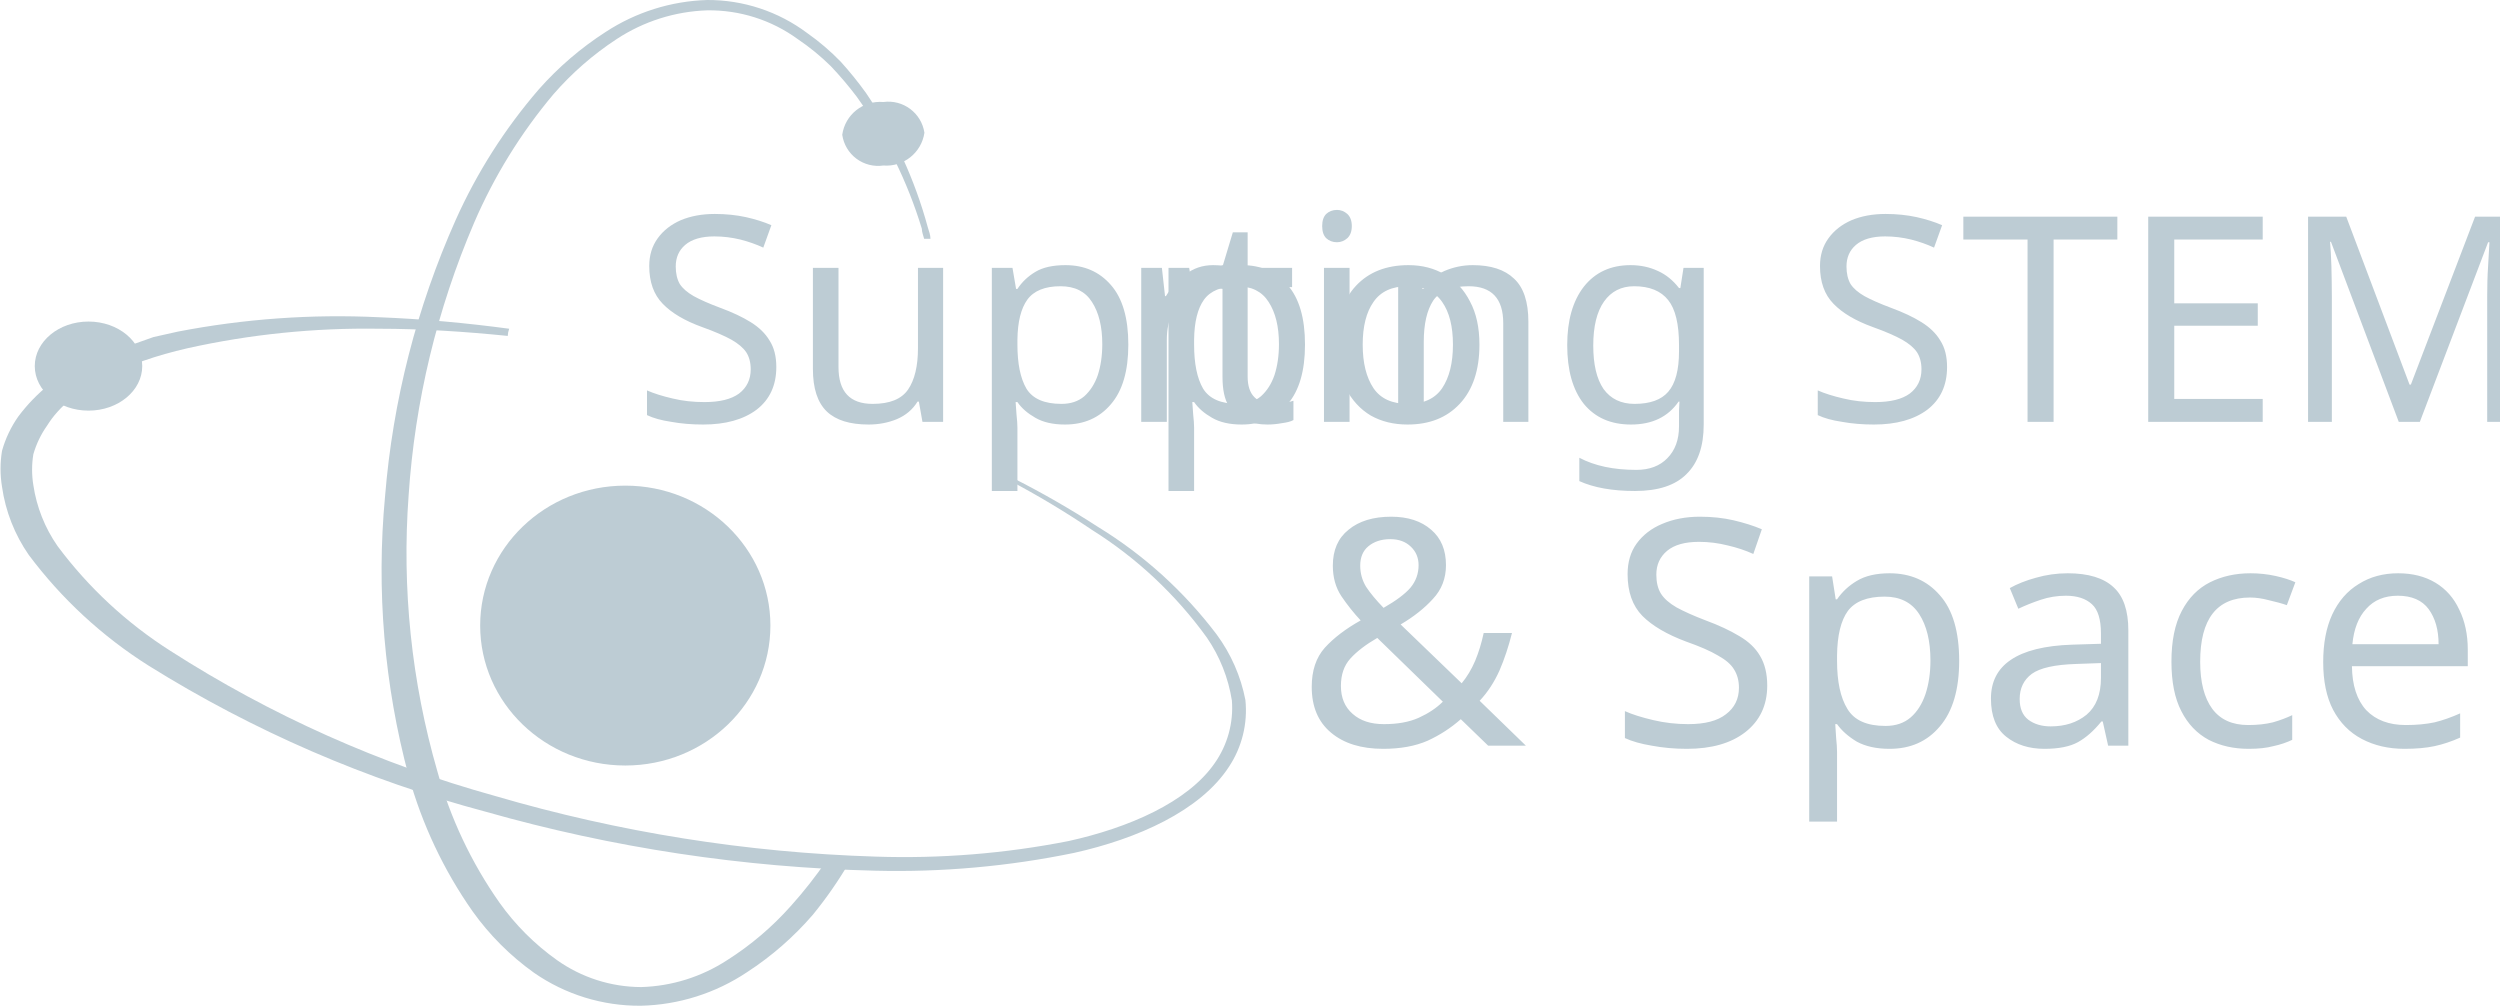
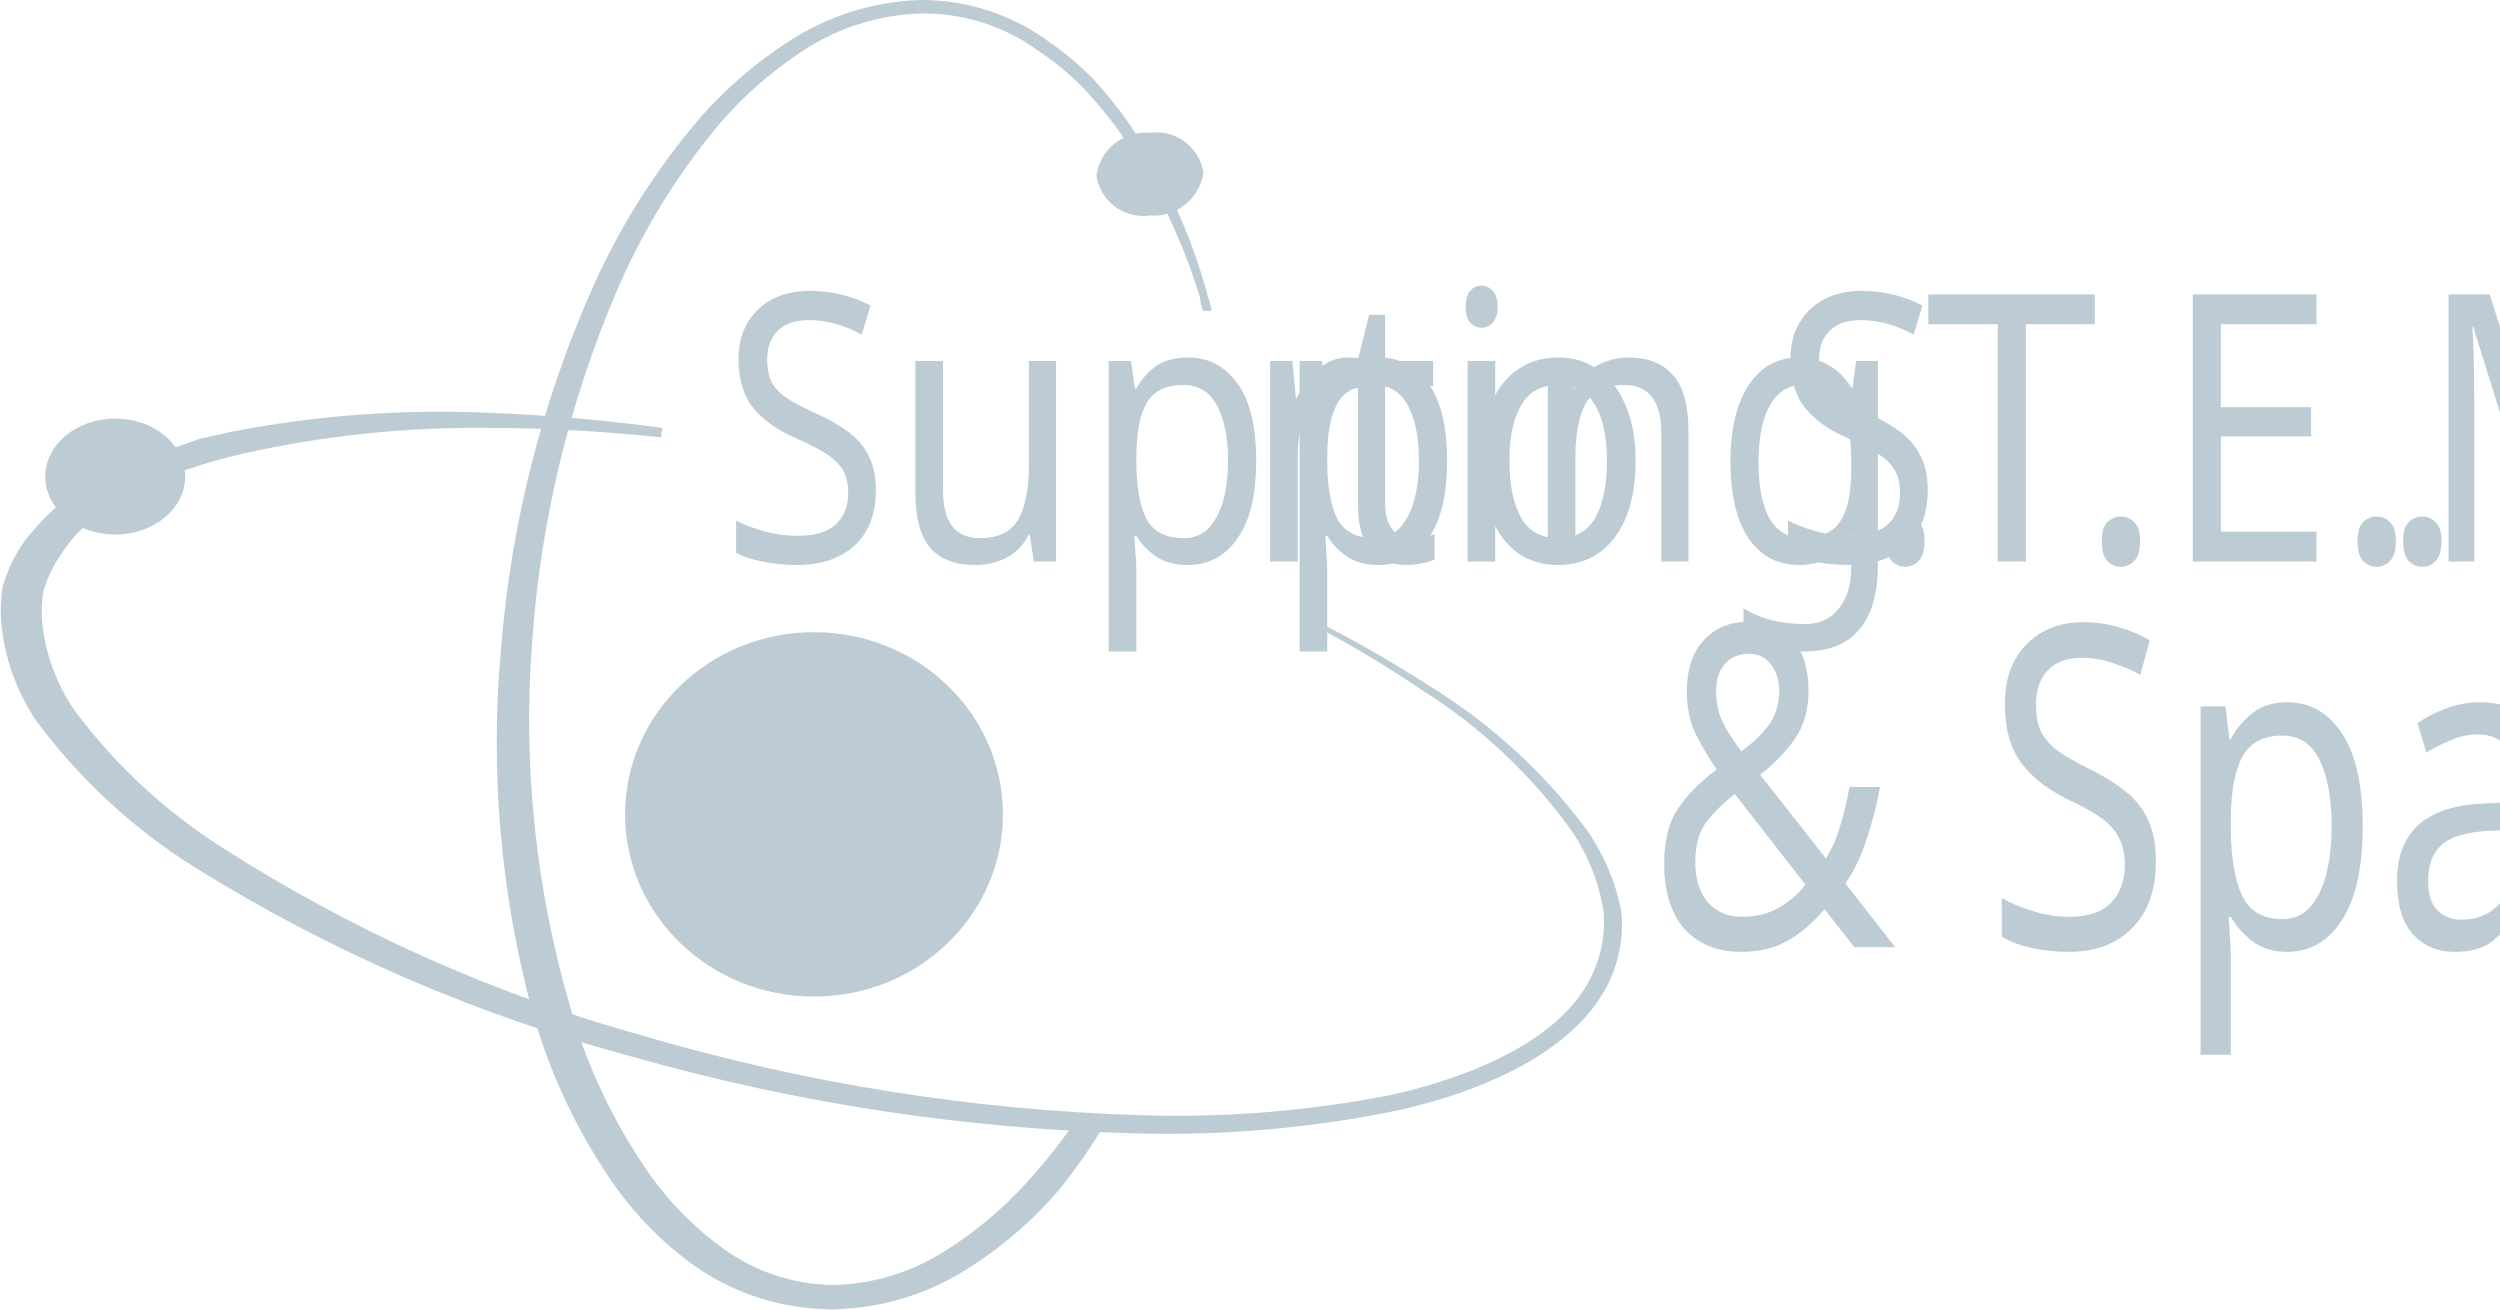
- <svg xmlns="http://www.w3.org/2000/svg" id="Layer_1" data-name="Layer 1" viewBox="0 0 87 35">
+ <svg xmlns="http://www.w3.org/2000/svg" id="Layer_1" data-name="Layer 1" viewBox="0 0 66.83 35">
  <defs>
-     <style>.cls-1,.cls-2,.cls-4{fill:#bdccd4;}.cls-2{font-size:10px;}.cls-2,.cls-4{font-family:GillSansMT-Condensed, Gill Sans MT Condensed;}.cls-3{letter-spacing:0.02em;}.cls-4{font-size:11px;}</style>
+     <style>.cls-1,.cls-2,.cls-6{fill:#bdccd4;}.cls-2{font-size:10px;}.cls-2,.cls-6{font-family:GillSansMT-Condensed, Gill Sans MT Condensed;}.cls-3{letter-spacing:0.02em;}.cls-4{letter-spacing:0.02em;}.cls-5{letter-spacing:-0.1em;}.cls-6{font-size:12px;}</style>
  </defs>
  <path class="cls-1" d="M32.17,4.62a1.34,1.34,0,0,1-1.43,1.14,1.26,1.26,0,0,1-1.43-1.07,1.33,1.33,0,0,1,1.43-1.14A1.27,1.27,0,0,1,32.17,4.62Z" />
  <path class="cls-1" d="M43.34,24.36a5.65,5.65,0,0,0-1-2.28,15,15,0,0,0-4.14-3.75,32,32,0,0,0-2.92-1.68l-.15.07A30.72,30.72,0,0,1,38,18.44,14.33,14.33,0,0,1,42,22.19a5.33,5.33,0,0,1,.87,2.19,3.34,3.34,0,0,1-.6,2.18c-.94,1.36-3,2.25-5.09,2.71a29.57,29.57,0,0,1-6.71.54A52.85,52.85,0,0,1,17.23,27.7a41.38,41.38,0,0,1-11.3-5.05A14.79,14.79,0,0,1,2,19a5,5,0,0,1-.84-2.12,3.34,3.34,0,0,1,0-1.07,3.3,3.3,0,0,1,.48-1c.82-1.33,2.79-2.21,4.88-2.69a28.64,28.64,0,0,1,6.66-.68c1.5,0,3,.1,4.49.25a.8.8,0,0,1,.05-.25c-1.49-.2-3-.34-4.53-.4a29.39,29.39,0,0,0-7,.5l-.85.19L4.58,12A11.52,11.52,0,0,0,3,12.59a6.12,6.12,0,0,0-2.36,1.9,3.89,3.89,0,0,0-.57,1.2,3.84,3.84,0,0,0,0,1.25A5.52,5.52,0,0,0,1,19.31a15.61,15.61,0,0,0,4.18,3.86,43.05,43.05,0,0,0,11.73,5.08A54.21,54.21,0,0,0,30.45,30.3a30.45,30.45,0,0,0,6.93-.62c2.2-.49,4.39-1.46,5.39-3A3.55,3.55,0,0,0,43.34,24.36Z" />
  <path class="cls-1" d="M28.77,29.94a15.45,15.45,0,0,1-1.25,1.59,10.45,10.45,0,0,1-2.21,1.88,5.78,5.78,0,0,1-3,.94,5.1,5.1,0,0,1-2.93-.94,8.5,8.5,0,0,1-2-2,14.88,14.88,0,0,1-2.16-4.57,27.34,27.34,0,0,1-1-9.6A29,29,0,0,1,16.5,7.75a18,18,0,0,1,2.76-4.47,10.61,10.61,0,0,1,2.2-1.92,6.1,6.1,0,0,1,3.15-1,5.23,5.23,0,0,1,3.15,1,8.1,8.1,0,0,1,1.15.94,12.54,12.54,0,0,1,.9,1.06,15.77,15.77,0,0,1,2.27,4.6c0,.12.05.23.08.35l.22,0c0-.13-.05-.26-.09-.39a15.57,15.57,0,0,0-2.15-4.68,12.4,12.4,0,0,0-.88-1.09,8.19,8.19,0,0,0-1.17-1A5.76,5.76,0,0,0,24.61,0a6.83,6.83,0,0,0-3.53,1.11,11.18,11.18,0,0,0-2.33,2,18.57,18.57,0,0,0-2.89,4.54,29.47,29.47,0,0,0-2.46,9.62A27.61,27.61,0,0,0,14.22,27a15.34,15.34,0,0,0,2.23,4.72,9.17,9.17,0,0,0,2.13,2.13A6.43,6.43,0,0,0,22.3,35,6.94,6.94,0,0,0,26,33.83a10.77,10.77,0,0,0,2.29-2A14.42,14.42,0,0,0,29.56,30Z" />
  <ellipse class="cls-1" cx="21.76" cy="21.77" rx="5.05" ry="4.87" />
  <ellipse class="cls-1" cx="3.08" cy="12.74" rx="1.87" ry="1.55" />
-   <text class="cls-2" transform="translate(22 14.68)">Suppo<tspan class="cls-3" x="16.87" y="0">r</tspan>
-     <tspan x="19.62" y="0">ting STEM </tspan>
+   <text class="cls-2" transform="translate(19.25 15.01) scale(0.83 1)">Suppo<tspan class="cls-3" x="16.87" y="0">r</tspan>
+     <tspan x="19.62" y="0">ting </tspan>
+     <tspan class="cls-4" x="33.88" y="0">S</tspan>
+     <tspan x="36.84" y="0">.T.E.M</tspan>
+     <tspan class="cls-5" x="53.49" y="0">.</tspan>
+     <tspan x="54.26" y="0"> </tspan>
  </text>
-   <text class="cls-4" transform="translate(45.07 25.95)">&amp; Space</text>
+   <text class="cls-6" transform="translate(44 25.32) scale(0.76 1)">&amp; Space</text>
</svg>
